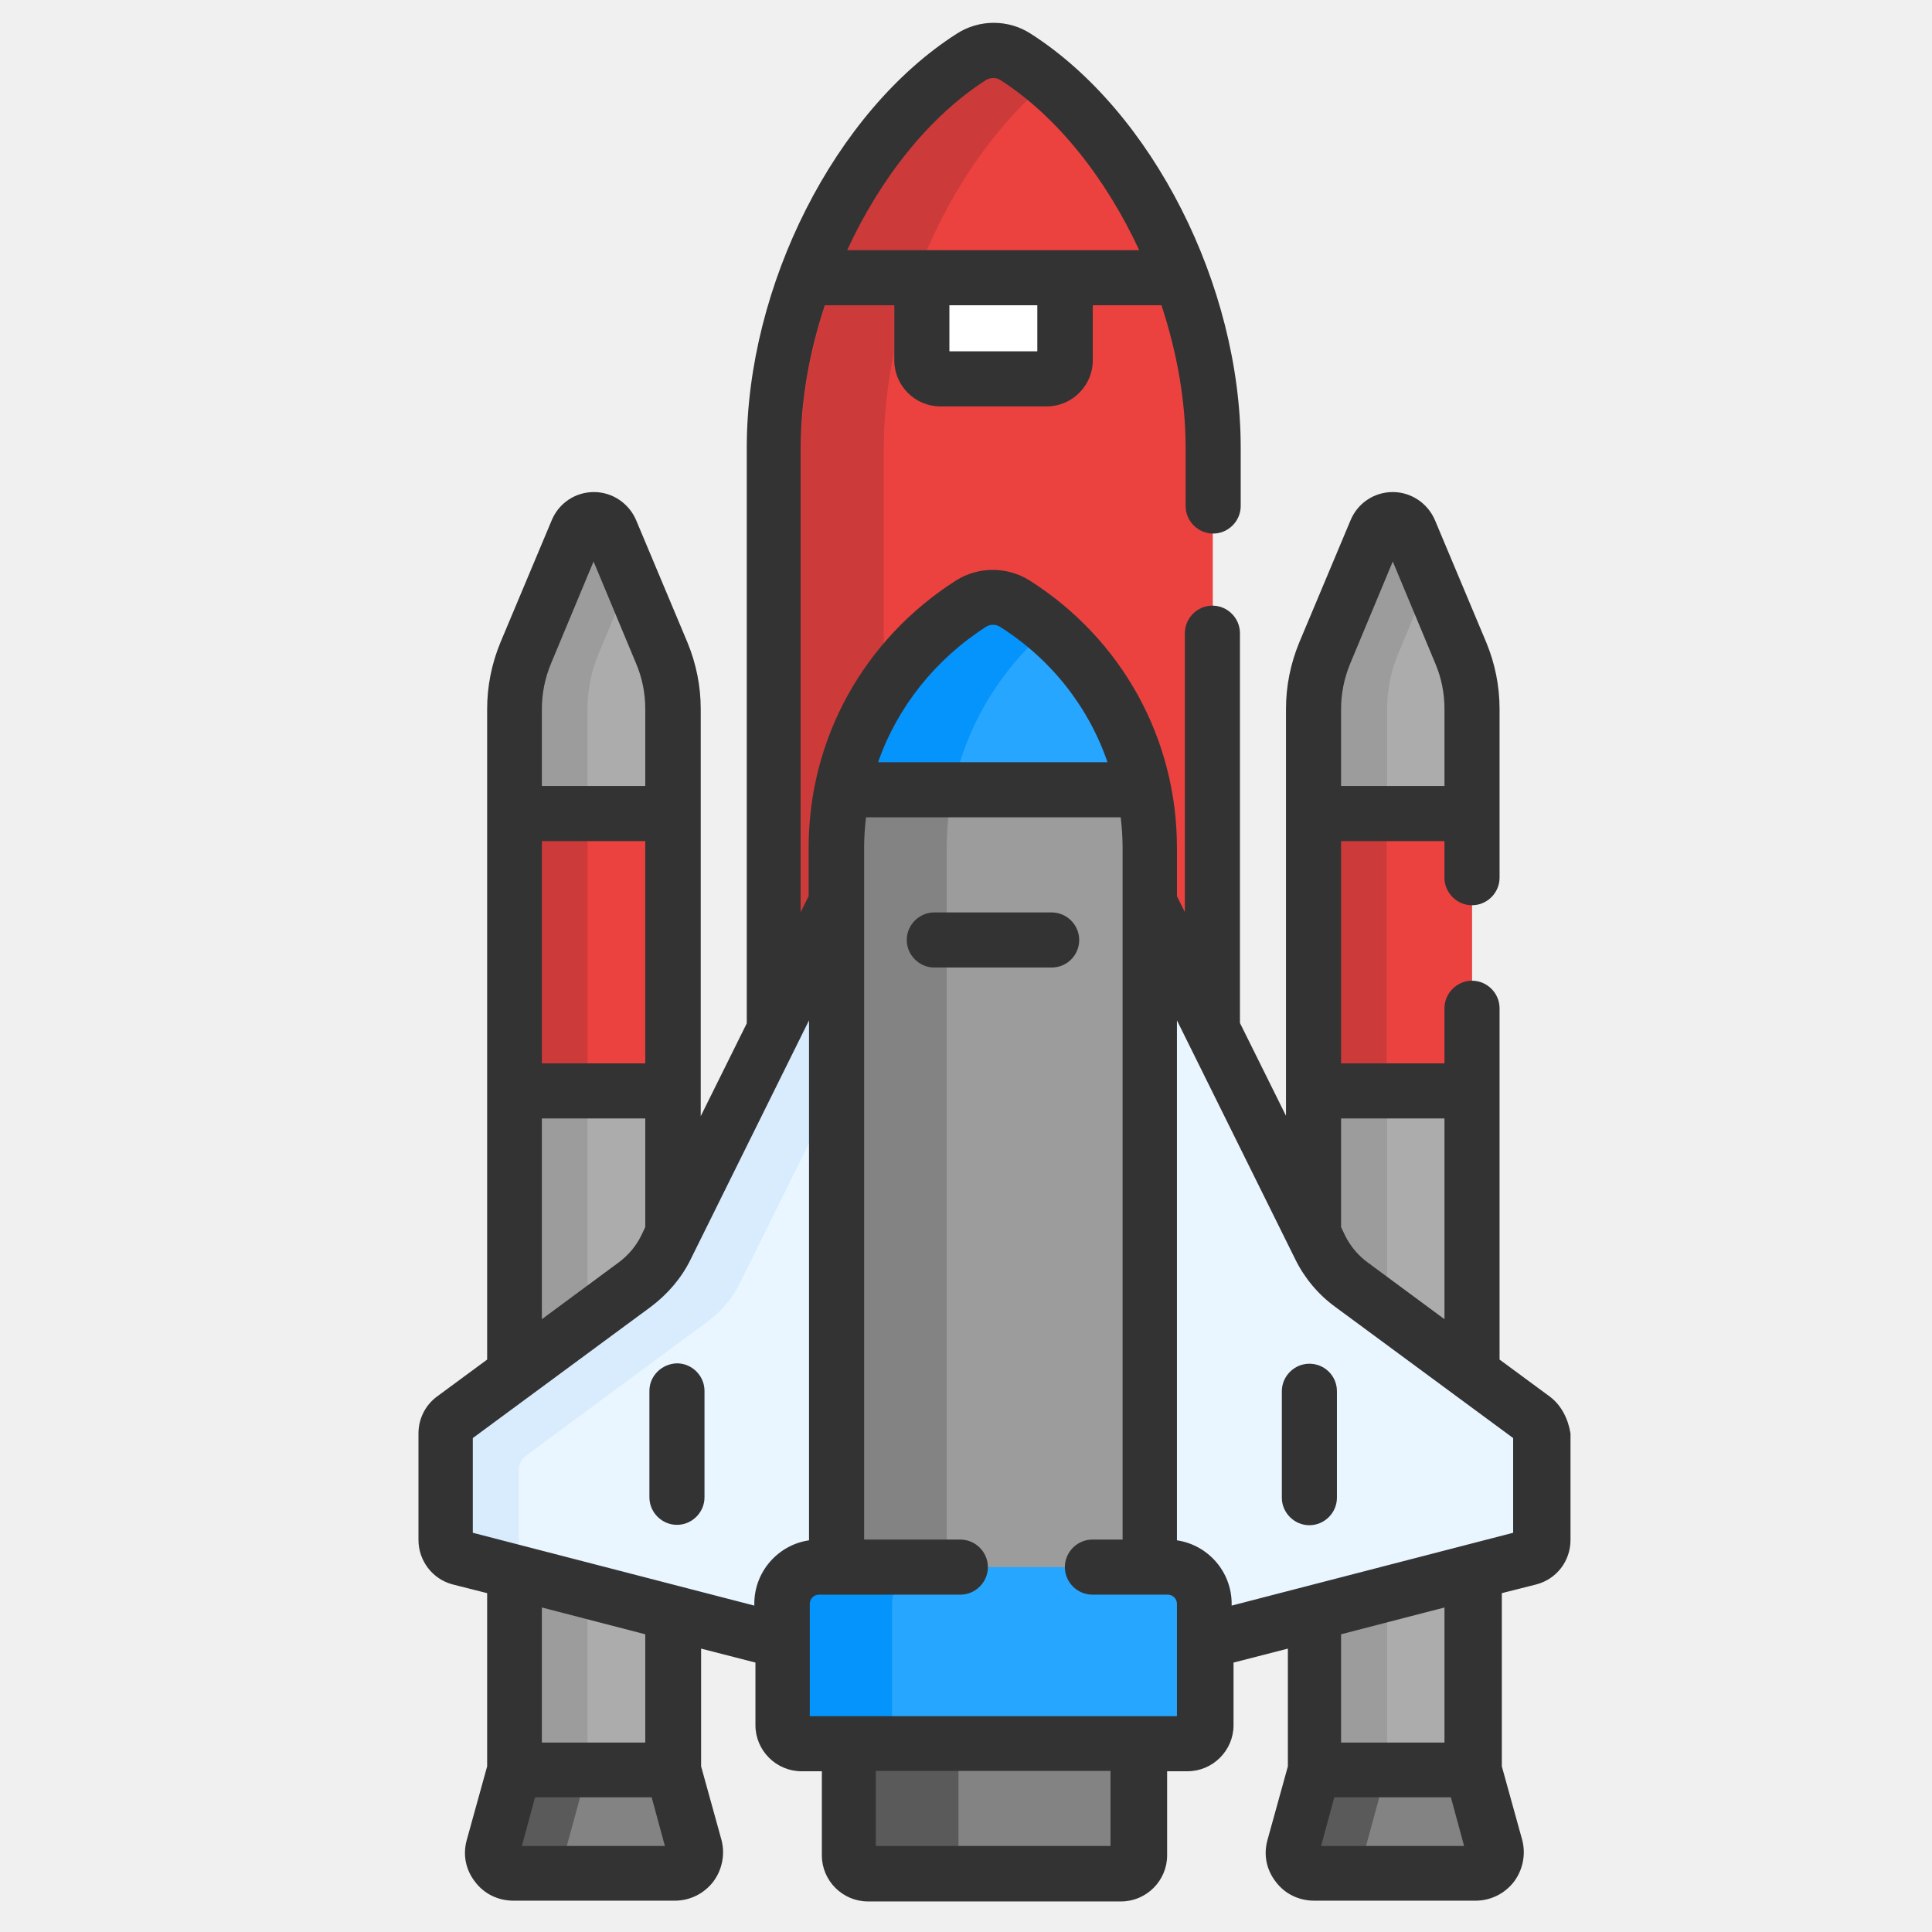
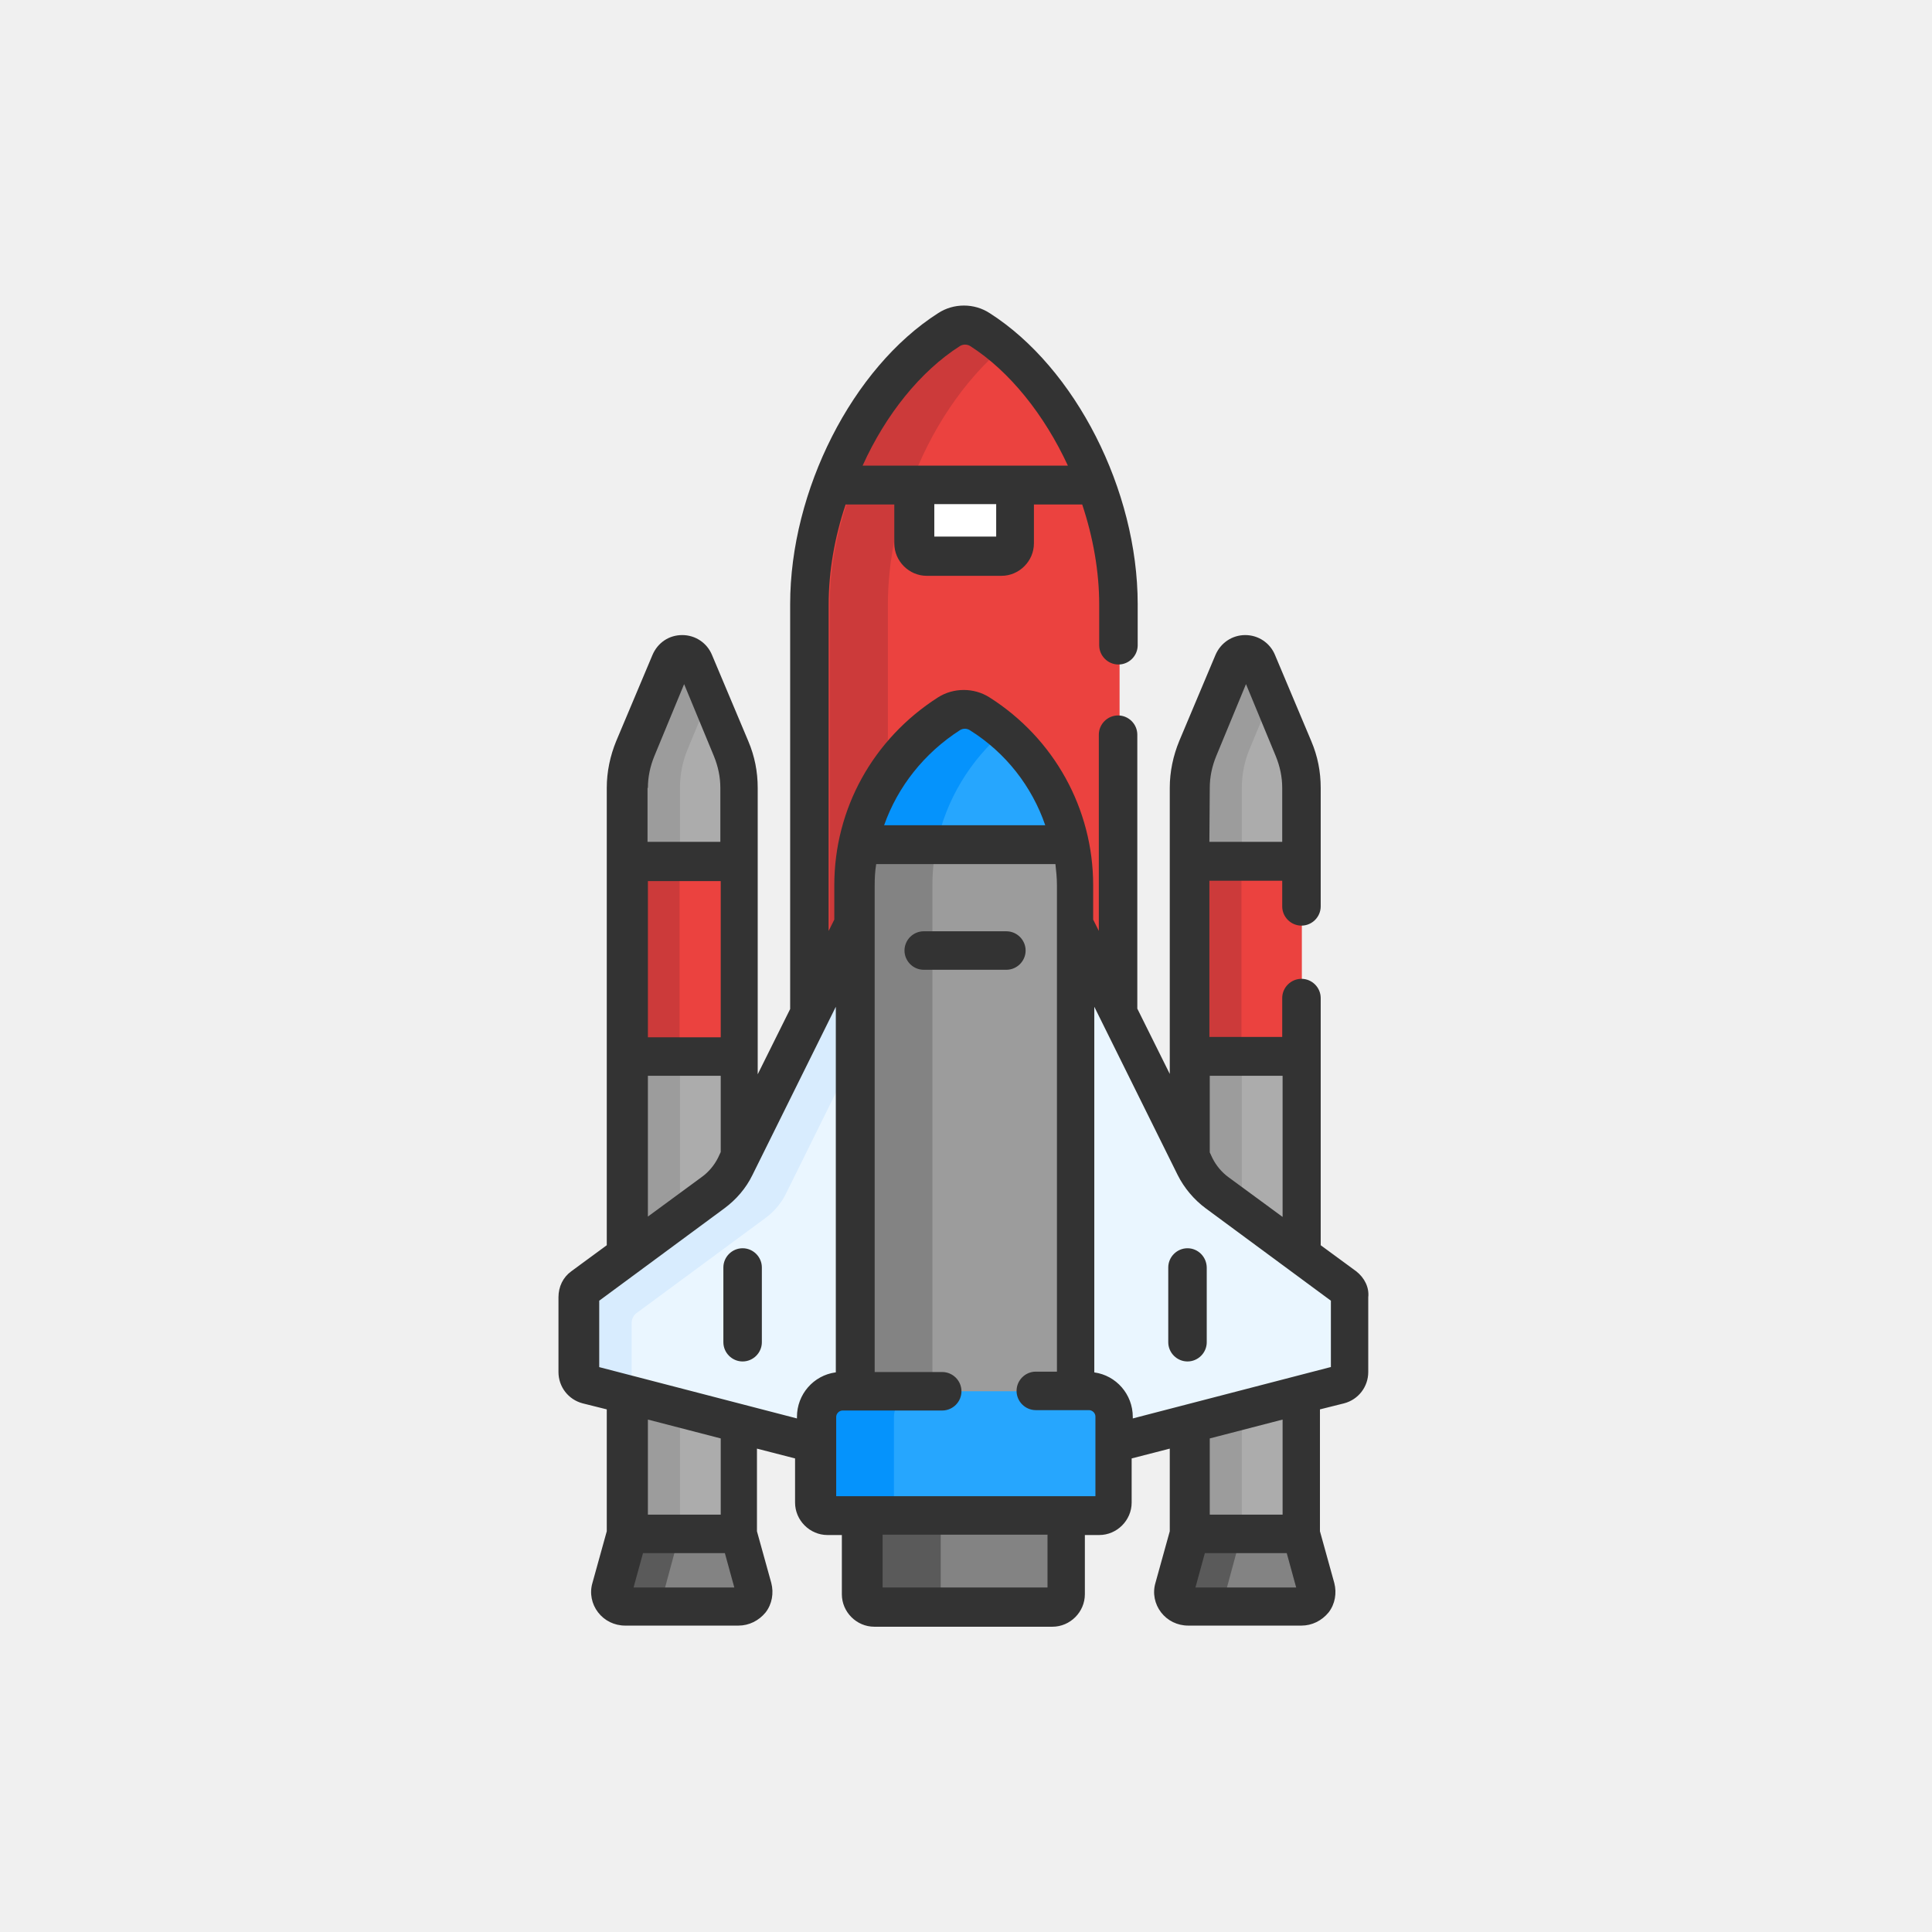
<svg xmlns="http://www.w3.org/2000/svg" version="1.1" id="Layer_1" x="0px" y="0px" viewBox="0 0 512 512" style="enable-background:new 0 0 512 512;" xml:space="preserve">
  <style type="text/css">
	.st0{fill:#EB423F;}
	.st1{fill:#CC3A3A;}
	.st2{fill:#FFFFFF;}
	.st3{fill:#ACACAC;}
	.st4{fill:#9C9C9C;}
	.st5{fill:#838383;}
	.st6{fill:#5A5A5A;}
	.st7{fill:#EAF6FF;}
	.st8{fill:#D8ECFE;}
	.st9{fill:#26A6FE;}
	.st10{fill:#0593FC;}
	.st11{fill:#333333;}
</style>
  <g>
    <g>
-       <path class="st0" d="M221.7,239.2v-14.6c0-27.1,14.3-51,35.7-64.7c3.5-2.2,8-2.2,11.6,0c21.4,13.6,35.7,37.5,35.7,64.7v14.6    l16.7,33.7V118.6c0-39-21-83.6-52.3-103.5c-3.5-2.3-8.1-2.3-11.7,0C226.1,35,205,79.7,205,118.6v154.3L221.7,239.2z" />
+       <path class="st0" d="M226.6,244.9v-10.3c0-19.1,10.1-35.9,25.1-45.5c2.5-1.5,5.6-1.5,8.2,0c15,9.6,25.1,26.4,25.1,45.5v10.3    l11.7,23.7V160.1c0-27.4-14.8-58.8-36.8-72.8c-2.5-1.6-5.7-1.6-8.2,0c-22,14-36.8,45.4-36.8,72.8v108.5L226.6,244.9z" />
      <g>
-         <path class="st1" d="M214.4,224.6c0-20.1,7.1-39.1,19.8-54v-52c0-8.3,1-16.8,2.7-25.3V80.9h-18.2c-4.1,12.4-6.4,25.3-6.4,37.7     v123.1l2.1-4.2V224.6z" />
+         <path class="st1" d="M221.4,234.6c0-14.1,5-27.5,13.9-38v-36.6c0-5.8,0.7-11.8,1.9-17.8v-8.7h-12.8c-2.9,8.7-4.5,17.8-4.5,26.5     v86.5l1.5-3V234.6L221.4,234.6z" />
      </g>
-       <path class="st2" d="M244.2,73.6v21.9c0,2.7,2.2,4.9,4.9,4.9h28.2c2.7,0,4.9-2.2,4.9-4.9V73.6L244.2,73.6z" />
+       <path class="st2" d="M242.4,128.5v15.4c0,1.9,1.5,3.4,3.4,3.4h19.8c1.9,0,3.4-1.5,3.4-3.4v-15.4H242.4z" />
      <g>
-         <path class="st0" d="M312.9,73.6C304,49.4,288.5,27.5,269,15.1c-3.5-2.3-8.1-2.3-11.7,0c-19.4,12.4-34.9,34.4-43.9,58.5H312.9z" />
+         <path class="st0" d="M290.7,128.5c-6.3-17-17.2-32.4-30.9-41.1c-2.5-1.6-5.7-1.6-8.2,0c-13.6,8.7-24.5,24.2-30.9,41.1H290.7z" />
      </g>
      <g>
-         <path class="st1" d="M277.8,21.5c-2.8-2.4-5.7-4.5-8.7-6.4c-3.5-2.3-8.1-2.3-11.7,0c-19.4,12.4-34.9,34.4-43.9,58.5h29.2     C250.2,53.2,262.5,34.3,277.8,21.5z" />
+         <path class="st1" d="M266,91.9c-2-1.7-4-3.2-6.1-4.5c-2.5-1.6-5.7-1.6-8.2,0c-13.6,8.7-24.5,24.2-30.9,41.1h20.5     C246.6,114.1,255.3,100.9,266,91.9z" />
      </g>
    </g>
    <g>
      <g>
        <g>
-           <path class="st3" d="M349.9,330.5c1.9,3.9,4.8,7.3,8.3,9.9l31.9,23.6V187.9c0-5.1-1-10.1-3-14.8l-13.6-32.4c-1.7-4-7.3-4-9,0      l-13.6,32.4c-2,4.7-3,9.7-3,14.8v139L349.9,330.5z" />
-           <path class="st3" d="M390.1,416.6l-42,10.8v41.6h42V416.6z" />
+           <path class="st3" d="M316.7,309.1c1.3,2.7,3.4,5.1,5.8,7l22.4,16.6V208.8c0-3.6-0.7-7.1-2.1-10.4l-9.6-22.8      c-1.2-2.8-5.1-2.8-6.3,0l-9.6,22.8c-1.4,3.3-2.1,6.8-2.1,10.4v97.7L316.7,309.1z" />
+           <path class="st3" d="M345,369.6l-29.5,7.6v29.2H345V369.6z" />
        </g>
        <g>
-           <path class="st4" d="M367.6,422.4l-19.4,5v41.6h19.4V422.4z" />
-           <path class="st4" d="M349.9,330.5c1.9,3.9,4.8,7.3,8.3,9.9l9.4,6.9V187.9c0-5.1,1-10.1,3-14.8l8.3-19.9l-5.2-12.5      c-1.7-4-7.3-4-9,0l-13.6,32.4c-2,4.7-3,9.7-3,14.8v139L349.9,330.5z" />
+           <path class="st4" d="M329.1,373.7l-13.6,3.5v29.2h13.6V373.7z" />
+           <path class="st4" d="M316.7,309.1c1.3,2.7,3.4,5.1,5.8,7l6.6,4.9V208.8c0-3.6,0.7-7.1,2.1-10.4l5.8-14l-3.7-8.8      c-1.2-2.8-5.1-2.8-6.3,0l-9.6,22.8c-1.4,3.3-2.1,6.8-2.1,10.4v97.7L316.7,309.1z" />
        </g>
        <g>
-           <path class="st0" d="M348.1,215.6h42v73.5h-42V215.6z" />
+           <path class="st0" d="M315.4,228.3H345V280h-29.5V228.3z" />
        </g>
        <g>
-           <path class="st1" d="M348.1,215.6h19.4v73.5h-19.4V215.6z" />
+           <path class="st1" d="M315.4,228.3h13.6V280h-13.6V228.3z" />
        </g>
        <g>
-           <path class="st5" d="M390.5,496.5h-42.7c-3.6,0-6.3-3.5-5.3-6.9l5.6-20.5h42l5.6,20.5C396.7,493,394.1,496.5,390.5,496.5z" />
+           <path class="st5" d="M345.2,425.8h-30c-2.5,0-4.4-2.5-3.7-4.9l3.9-14.4H345l3.9,14.4C349.6,423.3,347.8,425.8,345.2,425.8z" />
        </g>
        <g>
-           <path class="st6" d="M361.9,489.6l5.6-20.5h-19.4l-5.6,20.5c-1,3.5,1.7,6.9,5.3,6.9h19.4C363.6,496.5,360.9,493,361.9,489.6z" />
+           <path class="st6" d="M325.1,420.9l3.9-14.4h-13.6l-3.9,14.4c-0.7,2.5,1.2,4.9,3.7,4.9h13.6C326.3,425.8,324.4,423.3,325.1,420.9      z" />
        </g>
      </g>
      <g>
        <g>
-           <path class="st3" d="M168.2,340.4c3.5-2.6,6.4-6,8.3-9.9l1.8-3.6v-139c0-5.1-1-10.1-3-14.8l-13.6-32.4c-1.7-4-7.3-4-9,0      l-13.6,32.4c-2,4.7-3,9.7-3,14.8V364L168.2,340.4z" />
-           <path class="st3" d="M178.3,427.4l-42-10.8v52.5h42V427.4z" />
+           <path class="st3" d="M189,316.1c2.5-1.8,4.5-4.2,5.8-7l1.3-2.5v-97.7c0-3.6-0.7-7.1-2.1-10.4l-9.6-22.8c-1.2-2.8-5.1-2.8-6.3,0      l-9.6,22.8c-1.4,3.3-2.1,6.8-2.1,10.4v123.8L189,316.1z" />
+           <path class="st3" d="M196.1,377.2l-29.5-7.6v36.9h29.5V377.2z" />
        </g>
        <g>
-           <path class="st4" d="M155.7,349.7V187.9c0-5.1,1-10.1,3-14.8l8.3-19.9l-5.2-12.5c-1.7-4-7.3-4-9,0l-13.6,32.4      c-2,4.7-3,9.7-3,14.8V364L155.7,349.7z" />
-           <path class="st4" d="M155.7,421.6l-19.4-5v52.5h19.4V421.6z" />
+           <path class="st4" d="M180.2,322.6V208.8c0-3.6,0.7-7.1,2.1-10.4l5.8-14l-3.7-8.8c-1.2-2.8-5.1-2.8-6.3,0l-9.6,22.8      c-1.4,3.3-2.1,6.8-2.1,10.4v123.8L180.2,322.6z" />
+           <path class="st4" d="M180.2,373.1l-13.6-3.5v36.9h13.6V373.1z" />
        </g>
        <g>
-           <path class="st0" d="M136.3,215.6h42v73.5h-42V215.6z" />
+           <path class="st0" d="M166.5,228.3h29.5V280h-29.5V228.3z" />
        </g>
        <g>
-           <path class="st1" d="M136.3,215.6h19.4v73.5h-19.4V215.6z" />
+           <path class="st1" d="M166.5,228.3h13.6V280h-13.6V228.3z" />
        </g>
        <g>
-           <path class="st5" d="M178.7,496.5h-42.7c-3.6,0-6.3-3.5-5.3-6.9l5.6-20.5h42l5.6,20.5C184.9,493,182.3,496.5,178.7,496.5z" />
+           <path class="st5" d="M196.3,425.8h-30c-2.5,0-4.4-2.5-3.7-4.9l3.9-14.4h29.5l3.9,14.4C200.7,423.3,198.9,425.8,196.3,425.8z" />
        </g>
        <g>
-           <path class="st6" d="M150.1,489.6l5.6-20.5h-19.4l-5.6,20.5c-1,3.5,1.7,6.9,5.3,6.9h19.4C151.8,496.5,149.1,493,150.1,489.6z" />
+           <path class="st6" d="M176.2,420.9l3.9-14.4h-13.6l-3.9,14.4c-0.7,2.5,1.2,4.9,3.7,4.9H180C177.4,425.8,175.5,423.3,176.2,420.9z      " />
        </g>
      </g>
    </g>
    <g>
-       <path class="st7" d="M207.2,425c0-5.4,4.4-9.7,9.7-9.7h4.7V239.2l-45.2,91.3c-1.9,3.9-4.8,7.3-8.3,9.9L120.1,376    c-1.2,0.9-2,2.4-2,3.9v28.2c0,2.2,1.5,4.2,3.6,4.7l85.5,22.1V425z" />
-       <path class="st7" d="M406.3,376l-48.2-35.6c-3.5-2.6-6.4-6-8.3-9.9l-45.2-91.3v176.1h4.7c5.4,0,9.7,4.4,9.7,9.7v9.9l85.5-22.1    c2.1-0.6,3.6-2.5,3.6-4.7v-28.2C408.3,378.4,407.6,376.9,406.3,376z" />
+       <path class="st7" d="M216.4,375.5c0-3.8,3.1-6.8,6.8-6.8h3.3V244.9l-31.8,64.2c-1.3,2.7-3.4,5.1-5.8,7l-33.7,25    c-0.8,0.6-1.4,1.7-1.4,2.7v19.8c0,1.5,1.1,3,2.5,3.3l60.1,15.5V375.5z" />
+       <path class="st7" d="M356.4,341.1l-33.9-25c-2.5-1.8-4.5-4.2-5.8-7l-31.8-64.2v123.8h3.3c3.8,0,6.8,3.1,6.8,6.8v7l60.1-15.5    c1.5-0.4,2.5-1.8,2.5-3.3v-19.8C357.8,342.8,357.3,341.7,356.4,341.1z" />
    </g>
    <g>
-       <path class="st8" d="M221.7,239.2l-45.2,91.3c-1.9,3.9-4.8,7.3-8.3,9.9L120.1,376c-1.2,0.9-2,2.4-2,3.9v28.2    c0,2.2,1.5,4.2,3.6,4.7l15.8,4.1v-27.3c0-1.5,0.7-3,2-3.9l48.2-35.6c3.5-2.6,6.4-6,8.3-9.9l25.7-52L221.7,239.2z" />
+       <path class="st8" d="M226.6,244.9l-31.8,64.2c-1.3,2.7-3.4,5.1-5.8,7l-33.8,25c-0.8,0.6-1.4,1.7-1.4,2.7v19.8c0,1.5,1.1,3,2.5,3.3    l11.1,2.9v-19.2c0-1.1,0.5-2.1,1.4-2.7l33.9-25c2.5-1.8,4.5-4.2,5.8-7l18.1-36.6V244.9z" />
    </g>
-     <path class="st4" d="M304.7,416.3V224.6c0-27.1-14.3-51-35.7-64.7c-3.5-2.2-8-2.2-11.6,0c-21.4,13.6-35.7,37.5-35.7,64.7v191.6   H304.7z" />
-     <path class="st5" d="M250.9,416.3V224.6c0-23.2,10.5-44.1,26.9-58.1c-2.8-2.4-5.7-4.6-8.8-6.5c-3.5-2.2-8-2.2-11.6,0   c-21.4,13.6-35.7,37.5-35.7,64.7v191.6L250.9,416.3L250.9,416.3z" />
+     <path class="st4" d="M284.9,369.4V234.6c0-19.1-10.1-35.9-25.1-45.5c-2.5-1.5-5.6-1.5-8.2,0c-15,9.6-25.1,26.4-25.1,45.5v134.7   L284.9,369.4L284.9,369.4z" />
+     <path class="st5" d="M247.1,369.4V234.6c0-16.3,7.4-31,18.9-40.8c-2-1.7-4-3.2-6.2-4.6c-2.5-1.5-5.6-1.5-8.2,0   c-15,9.6-25.1,26.4-25.1,45.5v134.7H247.1L247.1,369.4z" />
    <g>
-       <path class="st9" d="M257.4,160c-17.3,11-29.9,28.7-34.2,49.3h79.9c-4.2-20.7-16.9-38.4-34.2-49.3    C265.5,157.7,260.9,157.7,257.4,160L257.4,160z" />
+       <path class="st9" d="M251.7,189.2c-12.2,7.7-21,20.2-24,34.7h56.2c-3-14.6-11.9-27-24-34.7C257.4,187.6,254.1,187.6,251.7,189.2    L251.7,189.2z" />
    </g>
    <g>
-       <path class="st10" d="M223.3,209.3h29.2c3.5-17,12.6-31.9,25.4-42.8c-2.8-2.4-5.7-4.6-8.8-6.5c-3.5-2.2-8-2.2-11.6,0    C240.1,171,227.5,188.7,223.3,209.3L223.3,209.3z" />
+       <path class="st10" d="M227.7,223.9h20.5c2.5-12,8.9-22.4,17.9-30.1c-2-1.7-4-3.2-6.2-4.6c-2.5-1.5-5.6-1.5-8.2,0    C239.5,197,230.7,209.4,227.7,223.9L227.7,223.9z" />
    </g>
    <g>
-       <path class="st5" d="M224.8,462v29.6c0,2.7,2.2,4.9,4.9,4.9h67.1c2.7,0,4.9-2.2,4.9-4.9V462H224.8z" />
-       <path class="st6" d="M254,491.6V462h-29.2v29.6c0,2.7,2.2,4.9,4.9,4.9h29.2C256.1,496.5,254,494.3,254,491.6z" />
+       <path class="st5" d="M228.8,401.5v20.8c0,1.9,1.5,3.4,3.4,3.4h47.2c1.9,0,3.4-1.5,3.4-3.4v-20.8H228.8z" />
+       <path class="st6" d="M249.3,422.4v-20.8h-20.5v20.8c0,1.9,1.5,3.4,3.4,3.4h20.5C250.8,425.8,249.3,424.3,249.3,422.4z" />
      <g>
-         <path class="st9" d="M314.3,462H212.1c-2.7,0-4.9-2.2-4.9-4.9V425c0-5.4,4.4-9.7,9.7-9.7h92.5c5.4,0,9.7,4.4,9.7,9.7v32.2     C319.2,459.9,317,462,314.3,462z" />
+         <path class="st9" d="M291.7,401.5h-71.8c-1.9,0-3.4-1.5-3.4-3.4v-22.6c0-3.8,3.1-6.8,6.8-6.8h65c3.8,0,6.8,3.1,6.8,6.8v22.6     C295.1,400.1,293.6,401.5,291.7,401.5z" />
      </g>
      <g>
-         <path class="st10" d="M236.4,457.2V425c0-5.4,4.4-9.7,9.7-9.7H217c-5.4,0-9.7,4.4-9.7,9.7v32.2c0,2.7,2.2,4.9,4.9,4.9h29.2     C238.6,462,236.4,459.9,236.4,457.2z" />
+         <path class="st10" d="M236.9,398.2v-22.6c0-3.8,3.1-6.8,6.8-6.8h-20.5c-3.8,0-6.8,3.1-6.8,6.8v22.6c0,1.9,1.5,3.4,3.4,3.4h20.5     C238.5,401.5,236.9,400.1,236.9,398.2z" />
      </g>
    </g>
    <g>
-       <path class="st11" d="M410.7,370.1l-13.3-9.8v-93.1c0-4-3.3-7.3-7.3-7.3s-7.3,3.3-7.3,7.3v14.6h-27.4v-58.9h27.4v9.7    c0,4,3.3,7.3,7.3,7.3s7.3-3.3,7.3-7.3v-44.7c0-6.1-1.2-12-3.5-17.6l-13.6-32.4c-1.9-4.5-6.3-7.5-11.2-7.5c-4.9,0-9.3,2.9-11.2,7.5    l-13.6,32.4c-2.3,5.6-3.5,11.5-3.5,17.6v107.8l-12.2-24.6V167.8c0-4-3.3-7.3-7.3-7.3c-4,0-7.3,3.3-7.3,7.3v73.9l-2.1-4.2v-12.9    c0-28.8-14.6-55.3-39.1-70.8h0c-5.9-3.7-13.5-3.7-19.4,0c-24.5,15.6-39.1,42-39.1,70.8v12.9l-2.1,4.2V118.6    c0-12.5,2.3-25.4,6.4-37.7H237v14.6c0,6.7,5.5,12.2,12.2,12.2h28.2c6.7,0,12.2-5.5,12.2-12.2V80.9h18.2    c4.1,12.4,6.4,25.3,6.4,37.7v15.5c0,4,3.3,7.3,7.3,7.3c4,0,7.3-3.3,7.3-7.3v-15.5c0-42.9-23.4-89.1-55.7-109.7    c-5.9-3.8-13.6-3.8-19.5,0c-32.3,20.6-55.7,66.8-55.7,109.7v152.6l-12.2,24.6V187.9c0-6.1-1.2-12-3.5-17.6l-13.6-32.4    c-1.9-4.5-6.3-7.5-11.2-7.5c-4.9,0-9.3,2.9-11.2,7.5l-13.6,32.4c-2.3,5.6-3.5,11.5-3.5,17.6v172.4l-13.3,9.8    c-3.1,2.3-4.9,5.9-4.9,9.8v28.2c0,5.5,3.7,10.4,9.1,11.8l9.1,2.3v45.9l-5.4,19.5c-1.1,3.9-0.3,7.9,2.2,11.1c2.4,3.2,6.1,5,10.2,5    h42.7c4,0,7.7-1.8,10.2-5c2.4-3.2,3.2-7.3,2.2-11.1l-5.4-19.5v-31.2l14.4,3.7v16.6c0,6.7,5.5,12.2,12.2,12.2h5.4v22.3    c0,6.7,5.5,12.2,12.2,12.2h67.1c6.7,0,12.2-5.5,12.2-12.2v-22.3h5.4c6.7,0,12.2-5.5,12.2-12.2v-16.6l14.4-3.7v31.2l-5.4,19.5    c-1.1,3.9-0.3,7.9,2.2,11.1c2.4,3.2,6.1,5,10.2,5h42.7c4,0,7.7-1.8,10.2-5c2.4-3.2,3.2-7.3,2.2-11.1l-5.4-19.5v-45.9l9.1-2.3    c5.4-1.4,9.1-6.2,9.1-11.8v-28.2C415.6,376.1,413.8,372.4,410.7,370.1L410.7,370.1z M355.4,187.9c0-4.1,0.8-8.1,2.4-12l11.3-27.1    l11.3,27.1c1.6,3.8,2.4,7.8,2.4,12v20.4h-27.4L355.4,187.9L355.4,187.9z M274.9,93.1h-23.3V80.9h23.3V93.1z M261.3,21.2    c1.2-0.7,2.7-0.7,3.8,0c15,9.6,28,26.1,36.8,45.1h-77.4C233.3,47.2,246.3,30.8,261.3,21.2z M143.6,187.9c0-4.1,0.8-8.1,2.4-12    l11.3-27.1l11.3,27.1c1.6,3.8,2.4,7.8,2.4,12v20.4h-27.4V187.9z M143.6,222.9H171v58.9h-27.4V222.9z M143.6,296.4H171v28.8l-1,2.1    c-1.4,2.9-3.5,5.4-6.1,7.3l-20.3,15L143.6,296.4L143.6,296.4z M138.3,489.2l3.5-12.9h30.9l3.5,12.9H138.3z M143.6,461.8V426    l27.4,7.1v28.7L143.6,461.8z M214.4,408.2c-8.2,1.2-14.5,8.3-14.5,16.8v0.5l-74.6-19.3v-25.1l47.2-34.8c4.4-3.3,8.1-7.6,10.5-12.5    l31.4-63.4V408.2z M355.4,296.4h27.4v53.2l-20.3-15c-2.6-1.9-4.7-4.4-6.1-7.3l-1-2.1L355.4,296.4L355.4,296.4z M261.3,166.1    c1.1-0.7,2.6-0.7,3.7,0c13.6,8.6,23.5,21.3,28.5,35.9h-60.8C237.8,187.4,247.8,174.8,261.3,166.1L261.3,166.1z M294.3,489.2h-62.2    v-19.9h62.2V489.2z M311.9,454.8h-97.3V425c0-1.3,1.1-2.4,2.4-2.4h37.5c4,0,7.3-3.3,7.3-7.3c0-4-3.3-7.3-7.3-7.3H229V224.6    c0-2.7,0.2-5.4,0.5-8h67.5c0.3,2.6,0.5,5.3,0.5,8V408h-8c-4,0-7.3,3.3-7.3,7.3c0,4,3.3,7.3,7.3,7.3h20c1.3,0,2.4,1.1,2.4,2.4    L311.9,454.8L311.9,454.8z M350.1,489.2l3.5-12.9h30.9l3.5,12.9H350.1z M355.4,461.8v-28.7l27.4-7.1v35.8L355.4,461.8L355.4,461.8    z M401,406.2l-74.6,19.3V425c0-8.5-6.3-15.6-14.5-16.8V270.4l31.4,63.4c2.4,4.9,6.1,9.3,10.5,12.5l47.2,34.8V406.2z" />
-       <path class="st11" d="M286,249.1c0-4-3.3-7.3-7.3-7.3h-31.1c-4,0-7.3,3.3-7.3,7.3c0,4,3.3,7.3,7.3,7.3h31.1    C282.8,256.4,286,253.1,286,249.1z" />
-       <path class="st11" d="M172.1,368.6v28.2c0,4,3.3,7.3,7.3,7.3c4,0,7.3-3.3,7.3-7.3v-28.2c0-4-3.3-7.3-7.3-7.3    C175.4,361.4,172.1,364.6,172.1,368.6z" />
-       <path class="st11" d="M347,361.4c-4,0-7.3,3.3-7.3,7.3v28.2c0,4,3.3,7.3,7.3,7.3c4,0,7.3-3.3,7.3-7.3v-28.2    C354.3,364.6,351,361.4,347,361.4z" />
+       <path class="st11" d="M359.4,336.9l-9.4-6.9v-65.5c0-2.8-2.3-5.1-5.1-5.1s-5.1,2.3-5.1,5.1v10.3h-19.3v-41.4h19.3v6.8    c0,2.8,2.3,5.1,5.1,5.1s5.1-2.3,5.1-5.1v-31.4c0-4.3-0.8-8.4-2.5-12.4l-9.6-22.8c-1.3-3.2-4.4-5.3-7.9-5.3c-3.4,0-6.5,2-7.9,5.3    l-9.6,22.8c-1.6,3.9-2.5,8.1-2.5,12.4v75.8l-8.6-17.3v-72.6c0-2.8-2.3-5.1-5.1-5.1c-2.8,0-5.1,2.3-5.1,5.1v52l-1.5-3v-9.1    c0-20.2-10.3-38.9-27.5-49.8l0,0c-4.1-2.6-9.5-2.6-13.6,0c-17.2,11-27.5,29.5-27.5,49.8v9.1l-1.5,3v-86.5c0-8.8,1.6-17.9,4.5-26.5    h12.9v10.3c0,4.7,3.9,8.6,8.6,8.6h19.8c4.7,0,8.6-3.9,8.6-8.6v-10.3h12.8c2.9,8.7,4.5,17.8,4.5,26.5V171c0,2.8,2.3,5.1,5.1,5.1    c2.8,0,5.1-2.3,5.1-5.1v-10.9c0-30.2-16.5-62.6-39.2-77.1c-4.1-2.7-9.6-2.7-13.7,0c-22.7,14.5-39.2,47-39.2,77.1v107.3l-8.6,17.3    v-75.9c0-4.3-0.8-8.4-2.5-12.4l-9.6-22.8c-1.3-3.2-4.4-5.3-7.9-5.3s-6.5,2-7.9,5.3l-9.6,22.8c-1.6,3.9-2.5,8.1-2.5,12.4V330    l-9.4,6.9c-2.2,1.6-3.4,4.1-3.4,6.9v19.8c0,3.9,2.6,7.3,6.4,8.3l6.4,1.6v32.3l-3.8,13.7c-0.8,2.7-0.2,5.6,1.5,7.8    c1.7,2.2,4.3,3.5,7.2,3.5h30c2.8,0,5.4-1.3,7.2-3.5c1.7-2.2,2.2-5.1,1.5-7.8l-3.8-13.7v-21.9l10.1,2.6v11.7c0,4.7,3.9,8.6,8.6,8.6    h3.8v15.7c0,4.7,3.9,8.6,8.6,8.6h47.2c4.7,0,8.6-3.9,8.6-8.6v-15.7h3.8c4.7,0,8.6-3.9,8.6-8.6v-11.7l10.1-2.6v21.9l-3.8,13.7    c-0.8,2.7-0.2,5.6,1.5,7.8c1.7,2.2,4.3,3.5,7.2,3.5h30c2.8,0,5.4-1.3,7.2-3.5c1.7-2.2,2.2-5.1,1.5-7.8l-3.8-13.7v-32.3l6.4-1.6    c3.8-1,6.4-4.4,6.4-8.3v-19.8C362.9,341.2,361.6,338.6,359.4,336.9L359.4,336.9z M320.6,208.8c0-2.9,0.6-5.7,1.7-8.4l7.9-19.1    l7.9,19.1c1.1,2.7,1.7,5.5,1.7,8.4v14.3h-19.3L320.6,208.8L320.6,208.8z M264,142.2h-16.4v-8.6H264V142.2z M254.4,91.7    c0.8-0.5,1.9-0.5,2.7,0c10.5,6.7,19.7,18.3,25.9,31.7h-54.4C234.7,109.9,243.9,98.4,254.4,91.7z M171.7,208.8    c0-2.9,0.6-5.7,1.7-8.4l7.9-19.1l7.9,19.1c1.1,2.7,1.7,5.5,1.7,8.4v14.3h-19.3V208.8z M171.7,233.5h19.3v41.4h-19.3V233.5z     M171.7,285.1h19.3v20.2l-0.7,1.5c-1,2-2.5,3.8-4.3,5.1l-14.3,10.5V285.1L171.7,285.1z M167.9,420.7l2.5-9.1h21.7l2.5,9.1H167.9z     M171.7,401.4v-25.2l19.3,5v20.2L171.7,401.4z M221.4,363.7c-5.8,0.8-10.2,5.8-10.2,11.8v0.4l-52.4-13.6v-17.6l33.2-24.5    c3.1-2.3,5.7-5.3,7.4-8.8l22.1-44.6V363.7z M320.6,285.1h19.3v37.4L325.6,312c-1.8-1.3-3.3-3.1-4.3-5.1l-0.7-1.5V285.1    L320.6,285.1z M254.4,193.5c0.8-0.5,1.8-0.5,2.6,0c9.6,6,16.5,15,20,25.2h-42.7C237.9,208.5,244.9,199.6,254.4,193.5L254.4,193.5z     M277.6,420.7h-43.7v-14h43.7V420.7z M290,396.5h-68.4v-21c0-0.9,0.8-1.7,1.7-1.7h26.4c2.8,0,5.1-2.3,5.1-5.1    c0-2.8-2.3-5.1-5.1-5.1h-17.9V234.6c0-1.9,0.1-3.8,0.4-5.6h47.5c0.2,1.8,0.4,3.7,0.4,5.6v128.9h-5.6c-2.8,0-5.1,2.3-5.1,5.1    c0,2.8,2.3,5.1,5.1,5.1h14.1c0.9,0,1.7,0.8,1.7,1.7V396.5L290,396.5z M316.8,420.7l2.5-9.1H341l2.5,9.1H316.8z M320.6,401.4v-20.2    l19.3-5v25.2L320.6,401.4L320.6,401.4z M352.6,362.3l-52.4,13.6v-0.4c0-6-4.4-11-10.2-11.8v-96.9l22.1,44.6    c1.7,3.4,4.3,6.5,7.4,8.8l33.2,24.5V362.3z" />
+       <path class="st11" d="M271.8,251.9c0-2.8-2.3-5.1-5.1-5.1h-21.9c-2.8,0-5.1,2.3-5.1,5.1s2.3,5.1,5.1,5.1h21.9    C269.5,257,271.8,254.7,271.8,251.9z" />
+       <path class="st11" d="M191.7,335.9v19.8c0,2.8,2.3,5.1,5.1,5.1c2.8,0,5.1-2.3,5.1-5.1v-19.8c0-2.8-2.3-5.1-5.1-5.1    C194,330.8,191.7,333.1,191.7,335.9z" />
+       <path class="st11" d="M314.7,330.8c-2.8,0-5.1,2.3-5.1,5.1v19.8c0,2.8,2.3,5.1,5.1,5.1s5.1-2.3,5.1-5.1V336    C319.8,333.1,317.5,330.8,314.7,330.8z" />
    </g>
  </g>
</svg>
